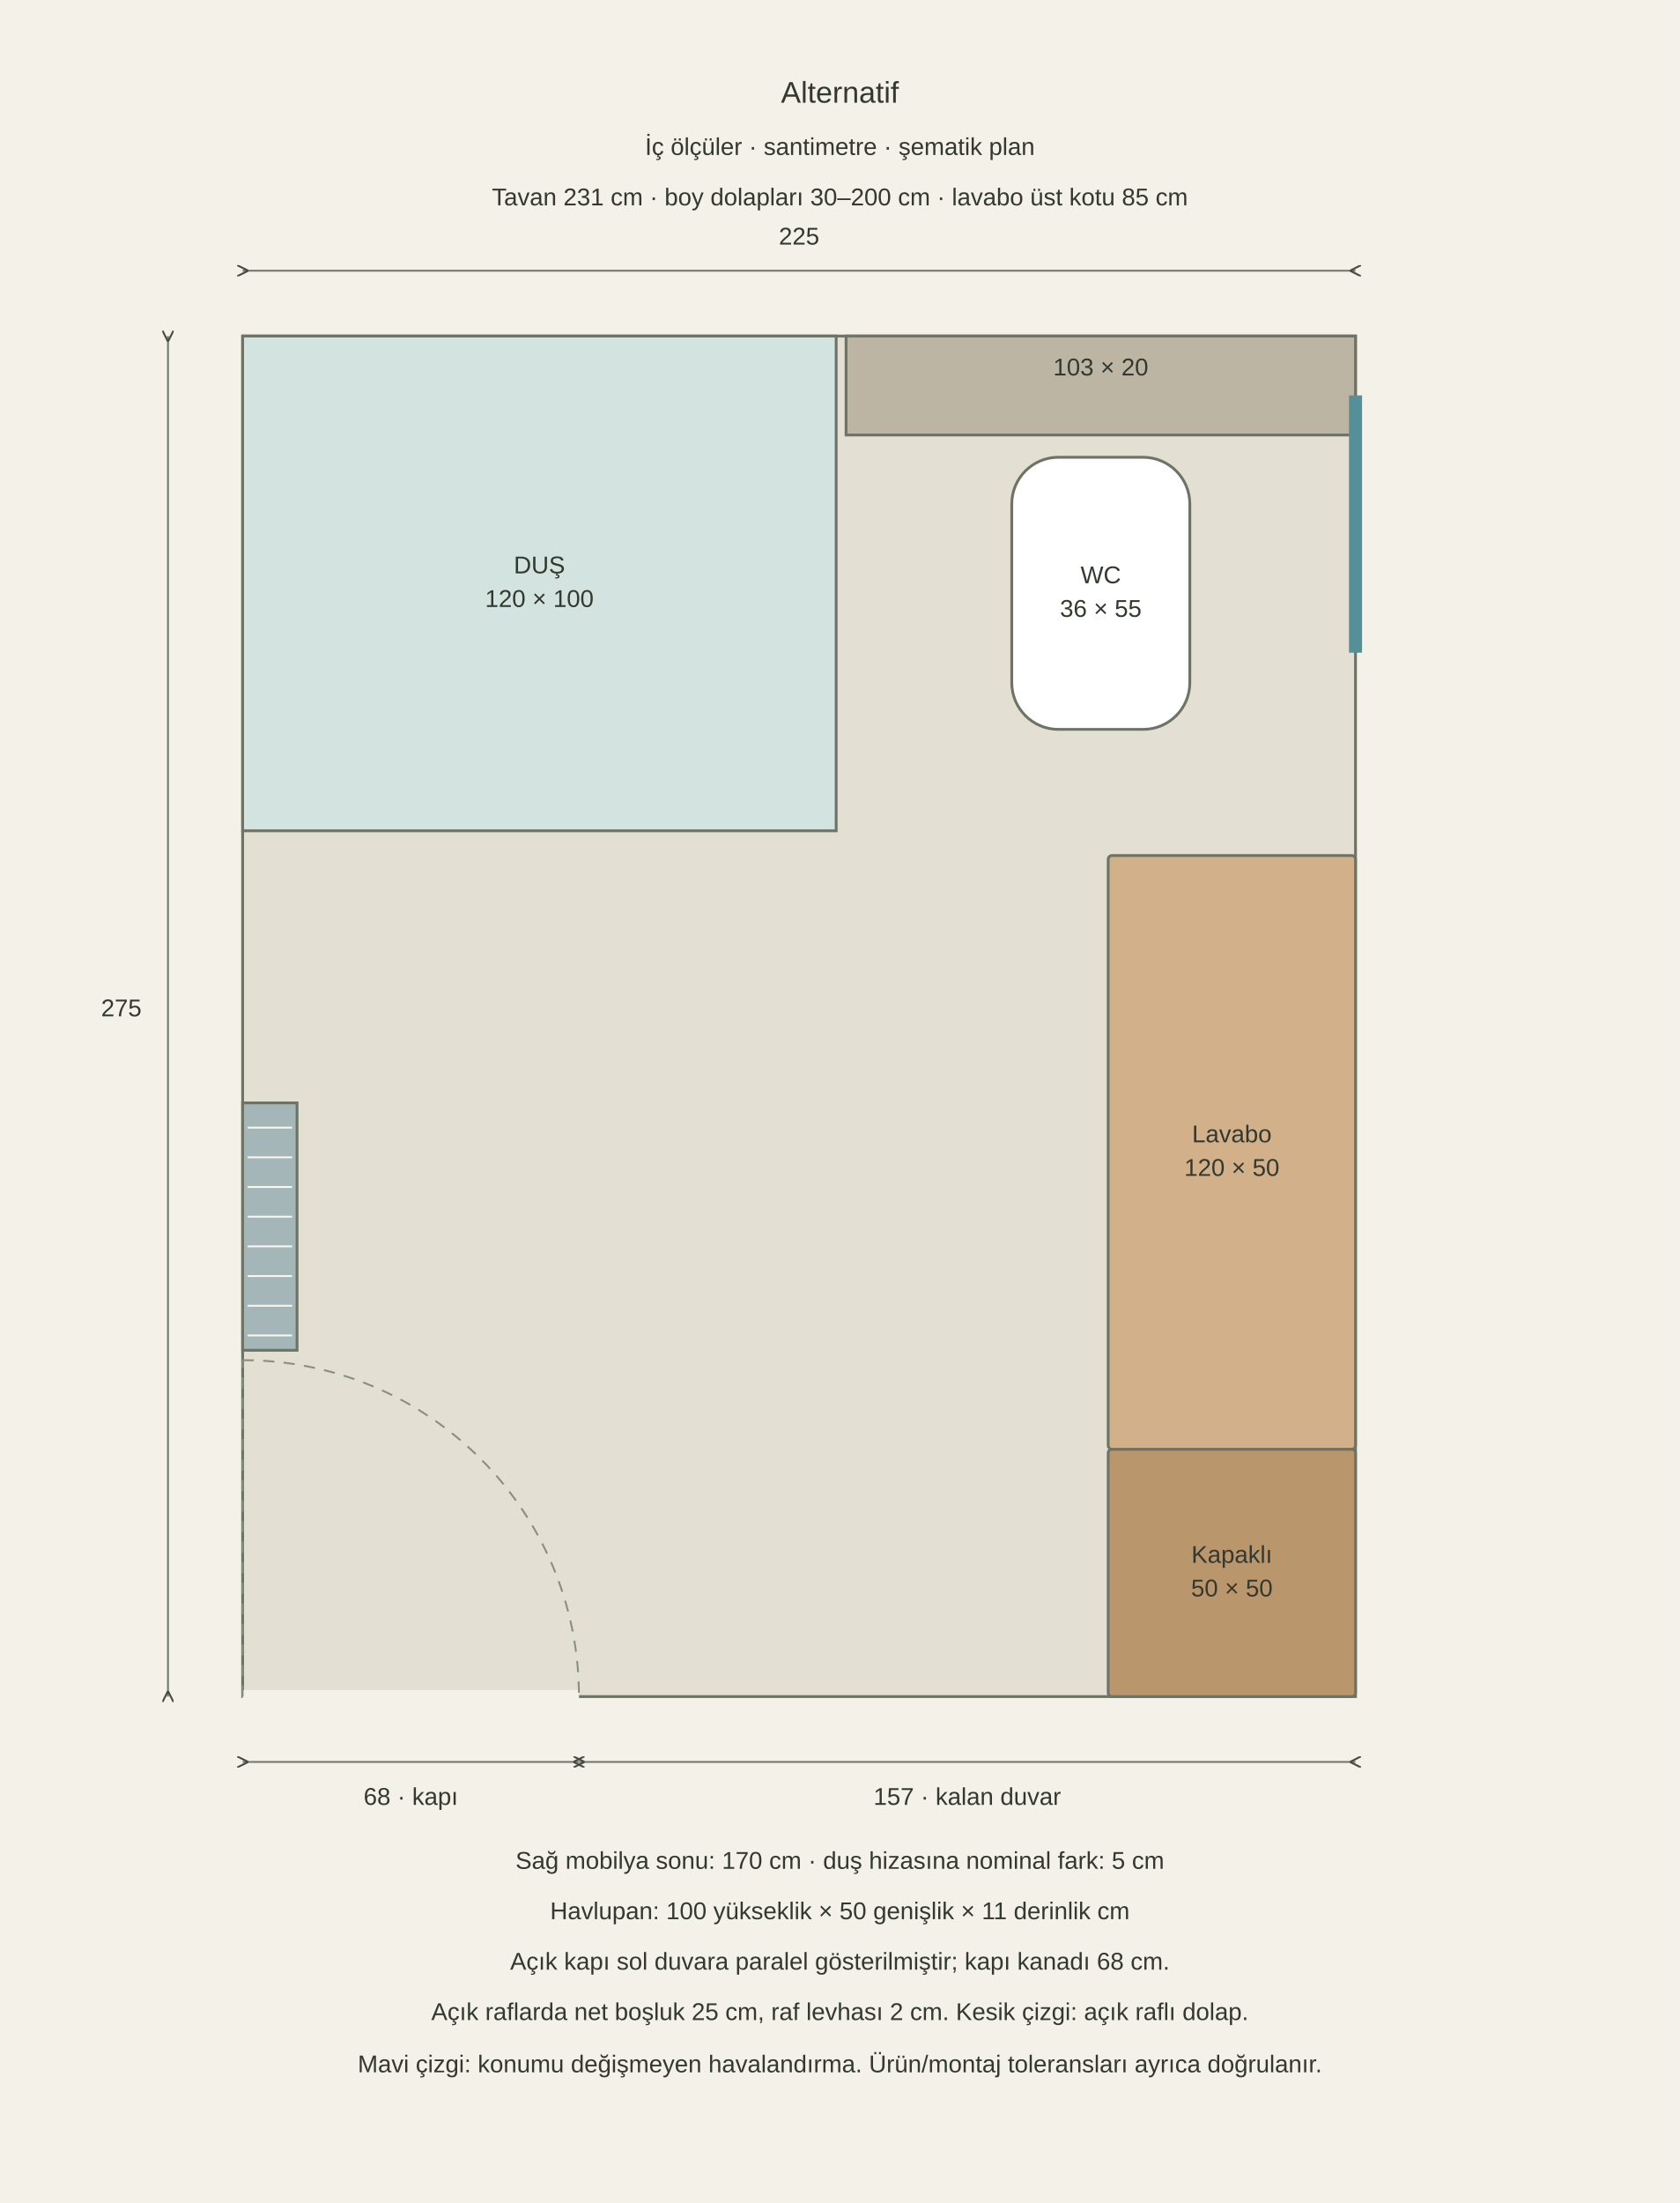
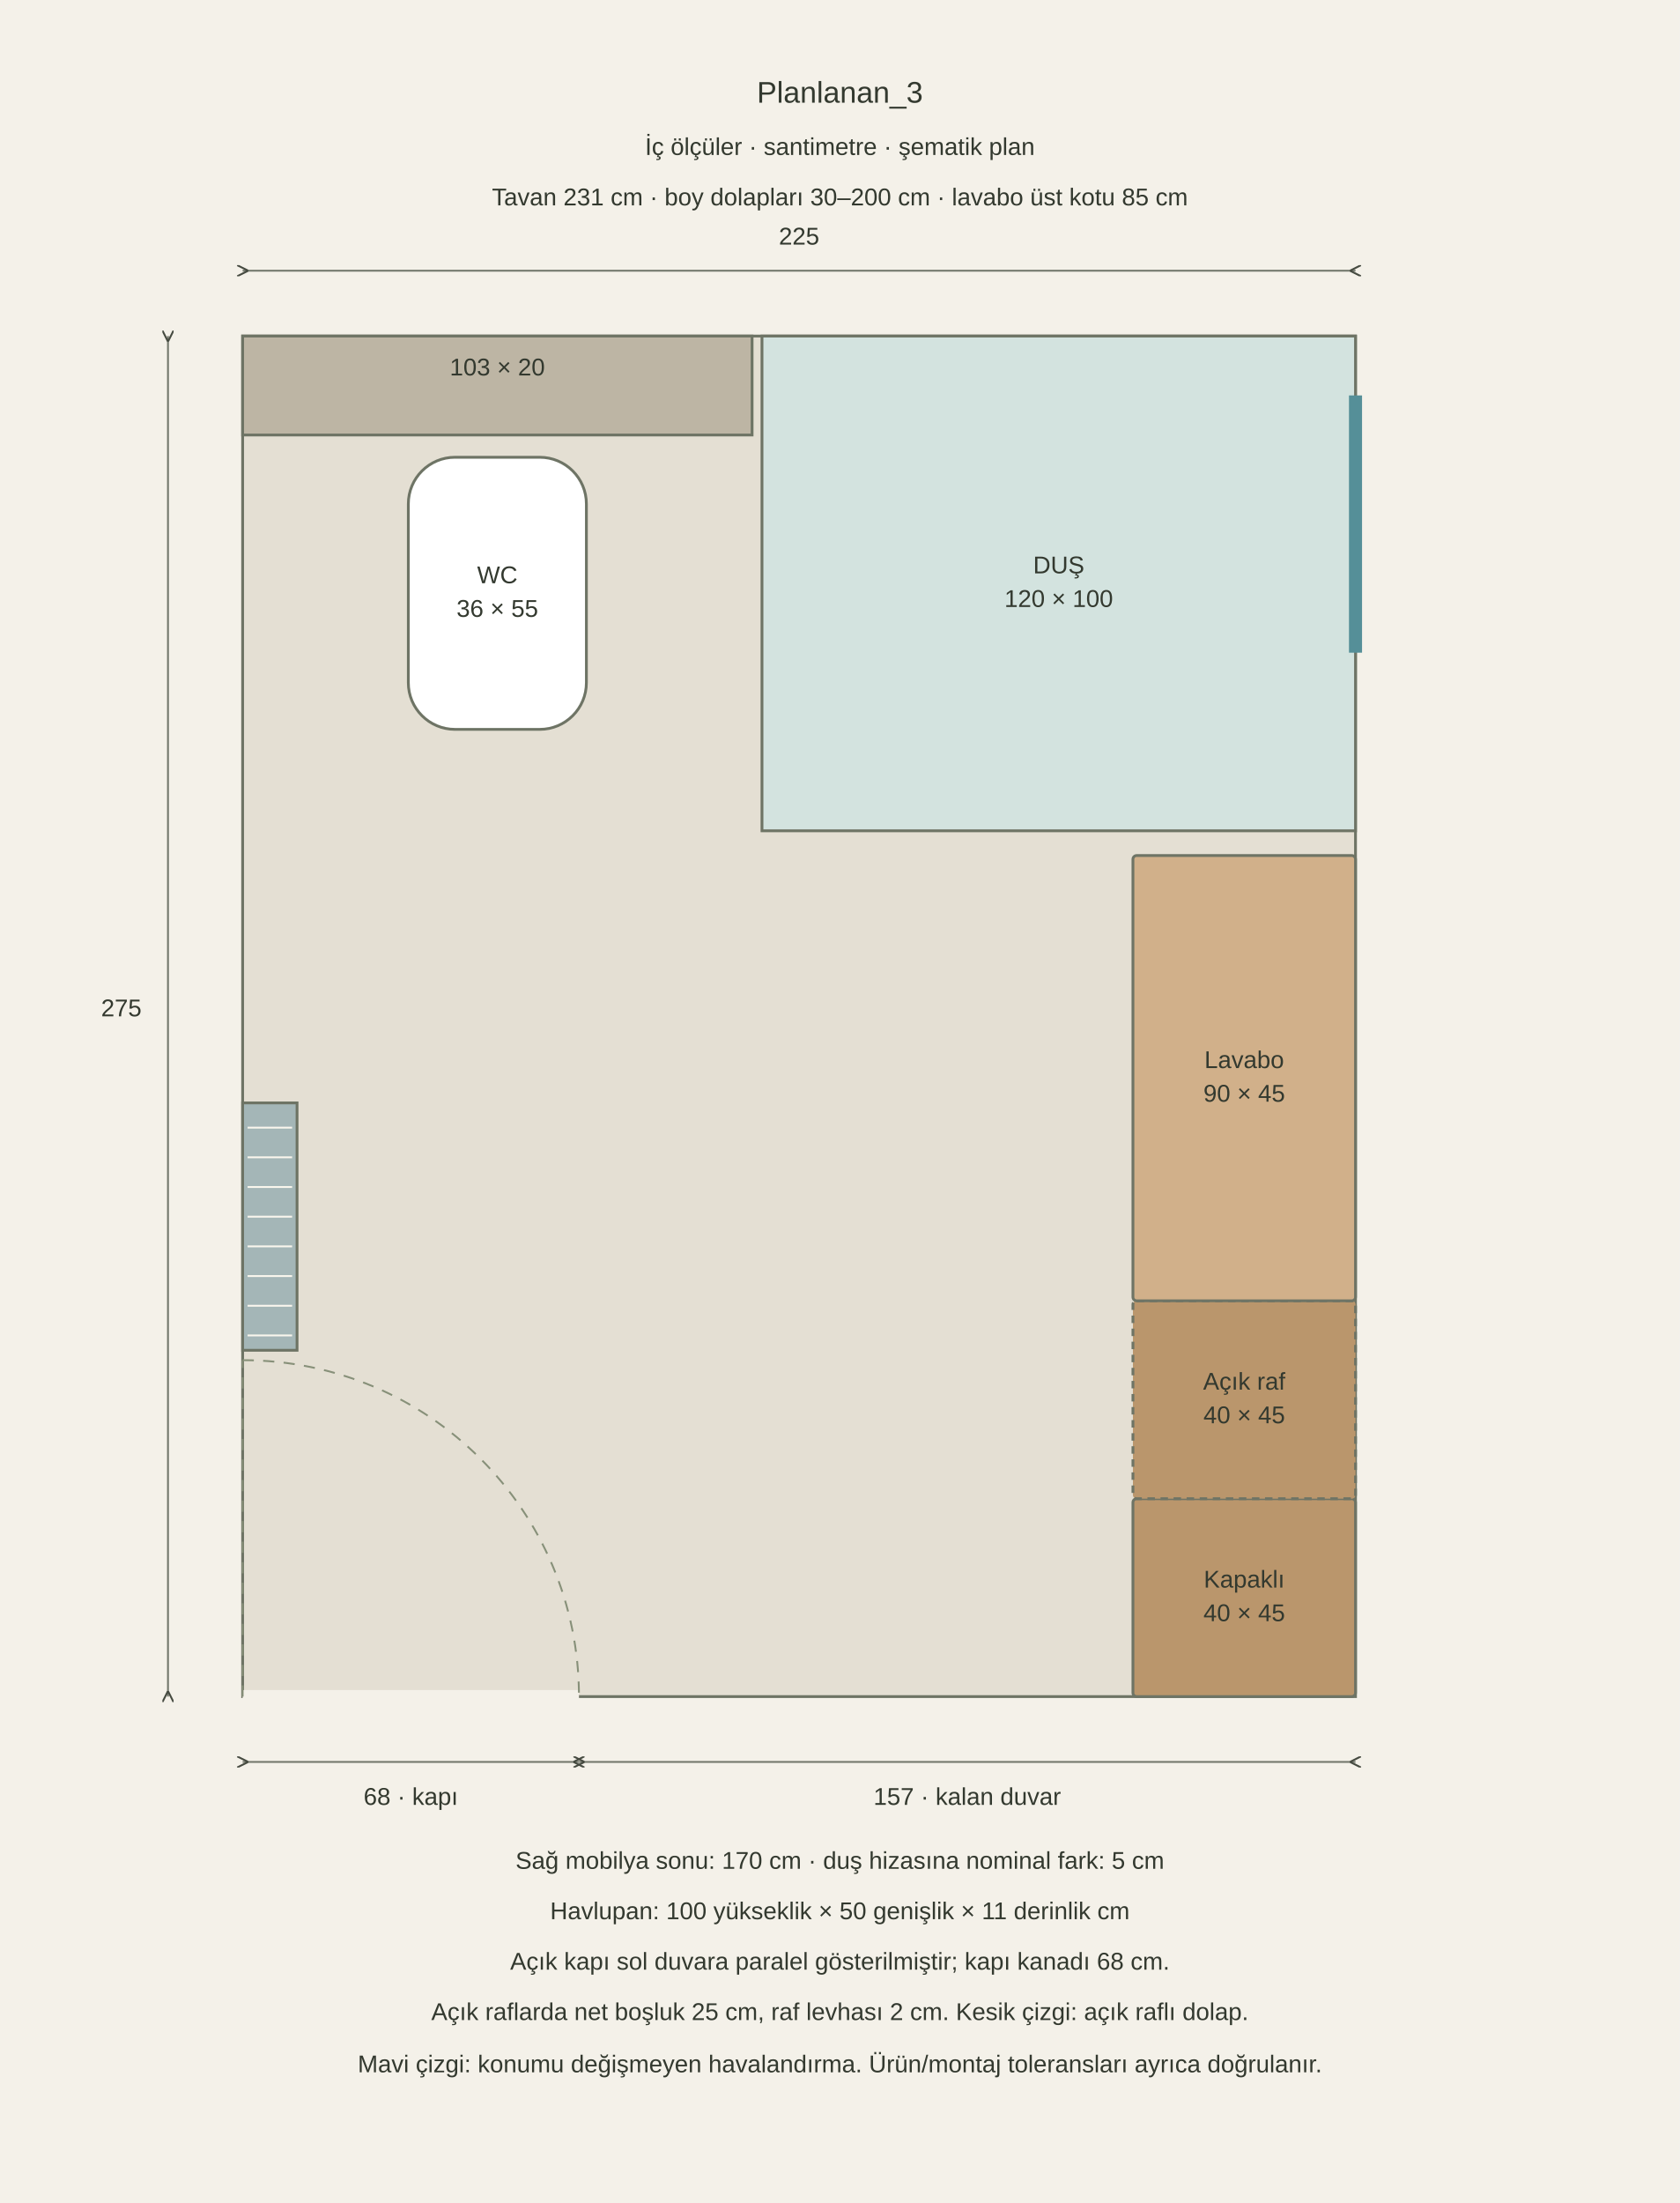
<svg xmlns="http://www.w3.org/2000/svg" width="900" height="1180" viewBox="0 0 900 1180">
  <defs>
    <marker id="arrow" markerWidth="6" markerHeight="6" refX="3" refY="3" orient="auto-start-reverse">
      <path d="M6 0L0 3L6 6" fill="none" stroke="#454a40" />
    </marker>
    <marker id="flow" markerWidth="6" markerHeight="6" refX="6" refY="3" orient="auto">
      <path d="M0 0L6 3L0 6" fill="#526943" />
    </marker>
  </defs>
  <style>text{font-family:Arial,sans-serif;fill:#33392f;font-size:16px}.small{font-size:13px}.dim{stroke:#74796d;stroke-width:1;marker-start:url(#arrow);marker-end:url(#arrow)}</style>
  <rect width="900" height="1180" fill="#f4f1e9" />
-   <text x="450" y="55" text-anchor="middle" class="">Alternatif</text>
+   <text x="450" y="55" text-anchor="middle" class="">Planlanan_3</text>
  <text x="450" y="83" text-anchor="middle" class="small">İç ölçüler · santimetre · şematik plan</text>
  <text x="450" y="110" text-anchor="middle" class="small">Tavan 231 cm · boy dolapları 30–200 cm · lavabo üst kotu 85 cm</text>
  <rect x="130.0" y="180.0" width="596.25" height="728.75" rx="0" fill="#e4dfd3" stroke="#6e7465" stroke-width="1.5" />
-   <rect x="130.0" y="180.0" width="318.0" height="265.0" rx="0" fill="#d3e3df" stroke="#6e7465" stroke-width="1.5" />
-   <text x="289.0" y="307.1" text-anchor="middle" class="small">DUŞ</text>
-   <text x="289.0" y="325.1" text-anchor="middle" class="small">120 × 100</text>
-   <rect x="453.3" y="180.0" width="272.95" height="53.0" rx="0" fill="#bdb5a4" stroke="#6e7465" stroke-width="1.5" />
-   <text x="589.775" y="201.1" text-anchor="middle" class="small">103 × 20</text>
-   <rect x="542.075" y="244.925" width="95.4" height="145.75" rx="25" fill="#fff" stroke="#6e7465" stroke-width="1.5" />
-   <text x="589.775" y="312.4" text-anchor="middle" class="small">WC</text>
-   <text x="589.775" y="330.4" text-anchor="middle" class="small">36 × 55</text>
-   <rect x="593.75" y="776.25" width="132.5" height="132.5" rx="2" fill="#ba966c" stroke="#6e7465" stroke-width="1.5" />
-   <text x="660.0" y="837.1" text-anchor="middle" class="small">Kapaklı</text>
-   <text x="660.0" y="855.1" text-anchor="middle" class="small">50 × 50</text>
-   <rect x="593.75" y="458.25" width="132.5" height="318.0" rx="2" fill="#d1b08a" stroke="#6e7465" stroke-width="1.5" />
-   <text x="660.0" y="611.85" text-anchor="middle" class="small">Lavabo</text>
-   <text x="660.0" y="629.85" text-anchor="middle" class="small">120 × 50</text>
+   <rect x="408.25" y="180.0" width="318.0" height="265.0" rx="0" fill="#d3e3df" stroke="#6e7465" stroke-width="1.5" />
+   <text x="567.25" y="307.1" text-anchor="middle" class="small">DUŞ</text>
+   <text x="567.25" y="325.1" text-anchor="middle" class="small">120 × 100</text>
+   <rect x="130.0" y="180.0" width="272.95" height="53.0" rx="0" fill="#bdb5a4" stroke="#6e7465" stroke-width="1.5" />
+   <text x="266.475" y="201.1" text-anchor="middle" class="small">103 × 20</text>
+   <rect x="218.775" y="244.925" width="95.4" height="145.75" rx="25" fill="#fff" stroke="#6e7465" stroke-width="1.5" />
+   <text x="266.475" y="312.4" text-anchor="middle" class="small">WC</text>
+   <text x="266.475" y="330.4" text-anchor="middle" class="small">36 × 55</text>
+   <rect x="607.0" y="802.75" width="119.25" height="106.0" rx="2" fill="#ba966c" stroke="#6e7465" stroke-width="1.5" />
+   <text x="666.625" y="850.35" text-anchor="middle" class="small">Kapaklı</text>
+   <text x="666.625" y="868.35" text-anchor="middle" class="small">40 × 45</text>
+   <rect x="607.0" y="696.75" width="119.25" height="106.0" rx="2" fill="#ba966c" stroke="#6e7465" stroke-width="1.5" stroke-dasharray="4 3" />
+   <text x="666.625" y="744.35" text-anchor="middle" class="small">Açık raf</text>
+   <text x="666.625" y="762.35" text-anchor="middle" class="small">40 × 45</text>
+   <rect x="607.0" y="458.25" width="119.25" height="238.5" rx="2" fill="#d1b08a" stroke="#6e7465" stroke-width="1.5" />
+   <text x="666.625" y="572.1" text-anchor="middle" class="small">Lavabo</text>
+   <text x="666.625" y="590.1" text-anchor="middle" class="small">90 × 45</text>
  <rect x="130.0" y="590.75" width="29.15" height="132.5" rx="0" fill="#a4b6b7" stroke="#6e7465" stroke-width="1.5" />
  <path d="M132.65,715.3H156.5" stroke="#f9f6ed" />
  <path d="M132.65,699.4H156.5" stroke="#f9f6ed" />
  <path d="M132.65,683.5H156.5" stroke="#f9f6ed" />
  <path d="M132.65,667.6H156.5" stroke="#f9f6ed" />
  <path d="M132.65,651.7H156.5" stroke="#f9f6ed" />
  <path d="M132.65,635.8H156.5" stroke="#f9f6ed" />
  <path d="M132.65,619.9H156.5" stroke="#f9f6ed" />
  <path d="M132.65,604.0H156.5" stroke="#f9f6ed" />
  <path d="M130.0,908.75H310.2" stroke="#f4f1e9" stroke-width="7" />
  <path d="M130.0,908.75V728.55 M130.0,728.55 A180.2,180.2 0 0 1 310.2,908.75" stroke="#879079" stroke-dasharray="6 5" fill="none" />
  <path d="M130.0,145.0L726.25,145.0" class="dim" />
  <text x="428.125" y="131.0" text-anchor="middle" class="small">225</text>
  <path d="M90.0,908.75L90.0,180.0" class="dim" />
  <text x="65.0" y="544.375" text-anchor="middle" class="small">275</text>
  <path d="M130.0,943.75L310.2,943.75" class="dim" />
  <text x="220.1" y="966.75" text-anchor="middle" class="small">68 · kapı</text>
  <path d="M310.2,943.75L726.25,943.75" class="dim" />
  <text x="518.225" y="966.75" text-anchor="middle" class="small">157 · kalan duvar</text>
  <path d="M726.25,349.6V211.8" stroke="#558f98" stroke-width="7" />
  <text x="450" y="1001" text-anchor="middle" class="small">Sağ mobilya sonu: 170 cm · duş hizasına nominal fark: 5 cm</text>
  <text x="450" y="1028" text-anchor="middle" class="small">Havlupan: 100 yükseklik × 50 genişlik × 11 derinlik cm</text>
  <text x="450" y="1055" text-anchor="middle" class="small">Açık kapı sol duvara paralel gösterilmiştir; kapı kanadı 68 cm.</text>
  <text x="450" y="1082" text-anchor="middle" class="small">Açık raflarda net boşluk 25 cm, raf levhası 2 cm. Kesik çizgi: açık raflı dolap.</text>
  <text x="450" y="1110" text-anchor="middle" class="small">Mavi çizgi: konumu değişmeyen havalandırma. Ürün/montaj toleransları ayrıca doğrulanır.</text>
</svg>
